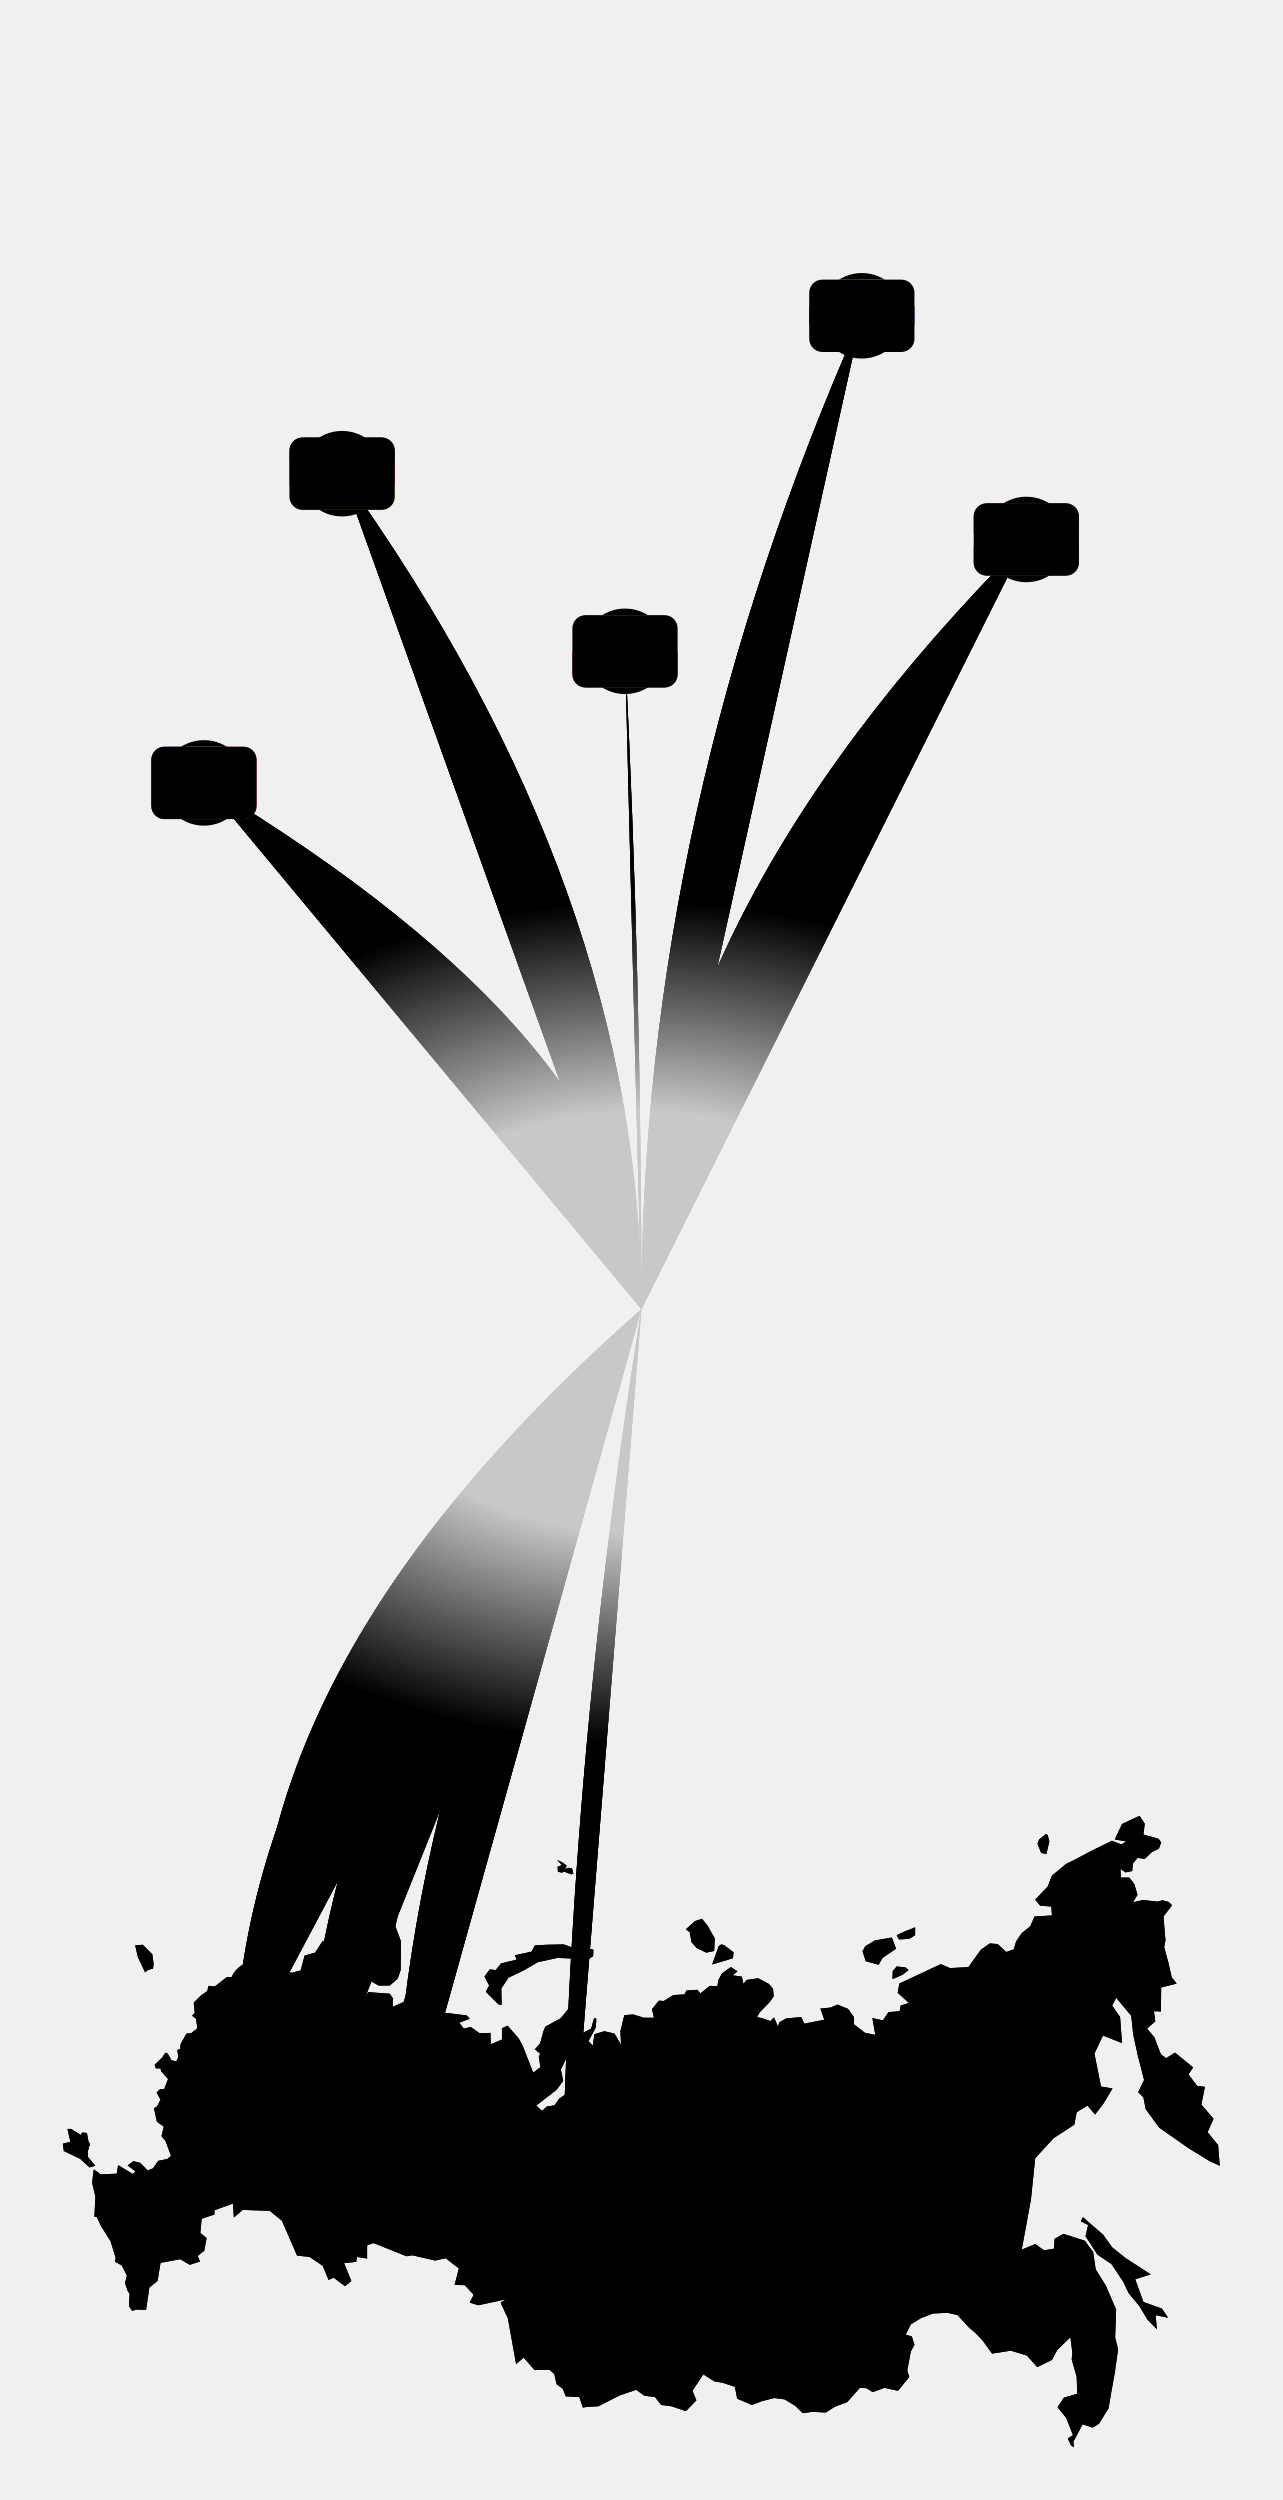
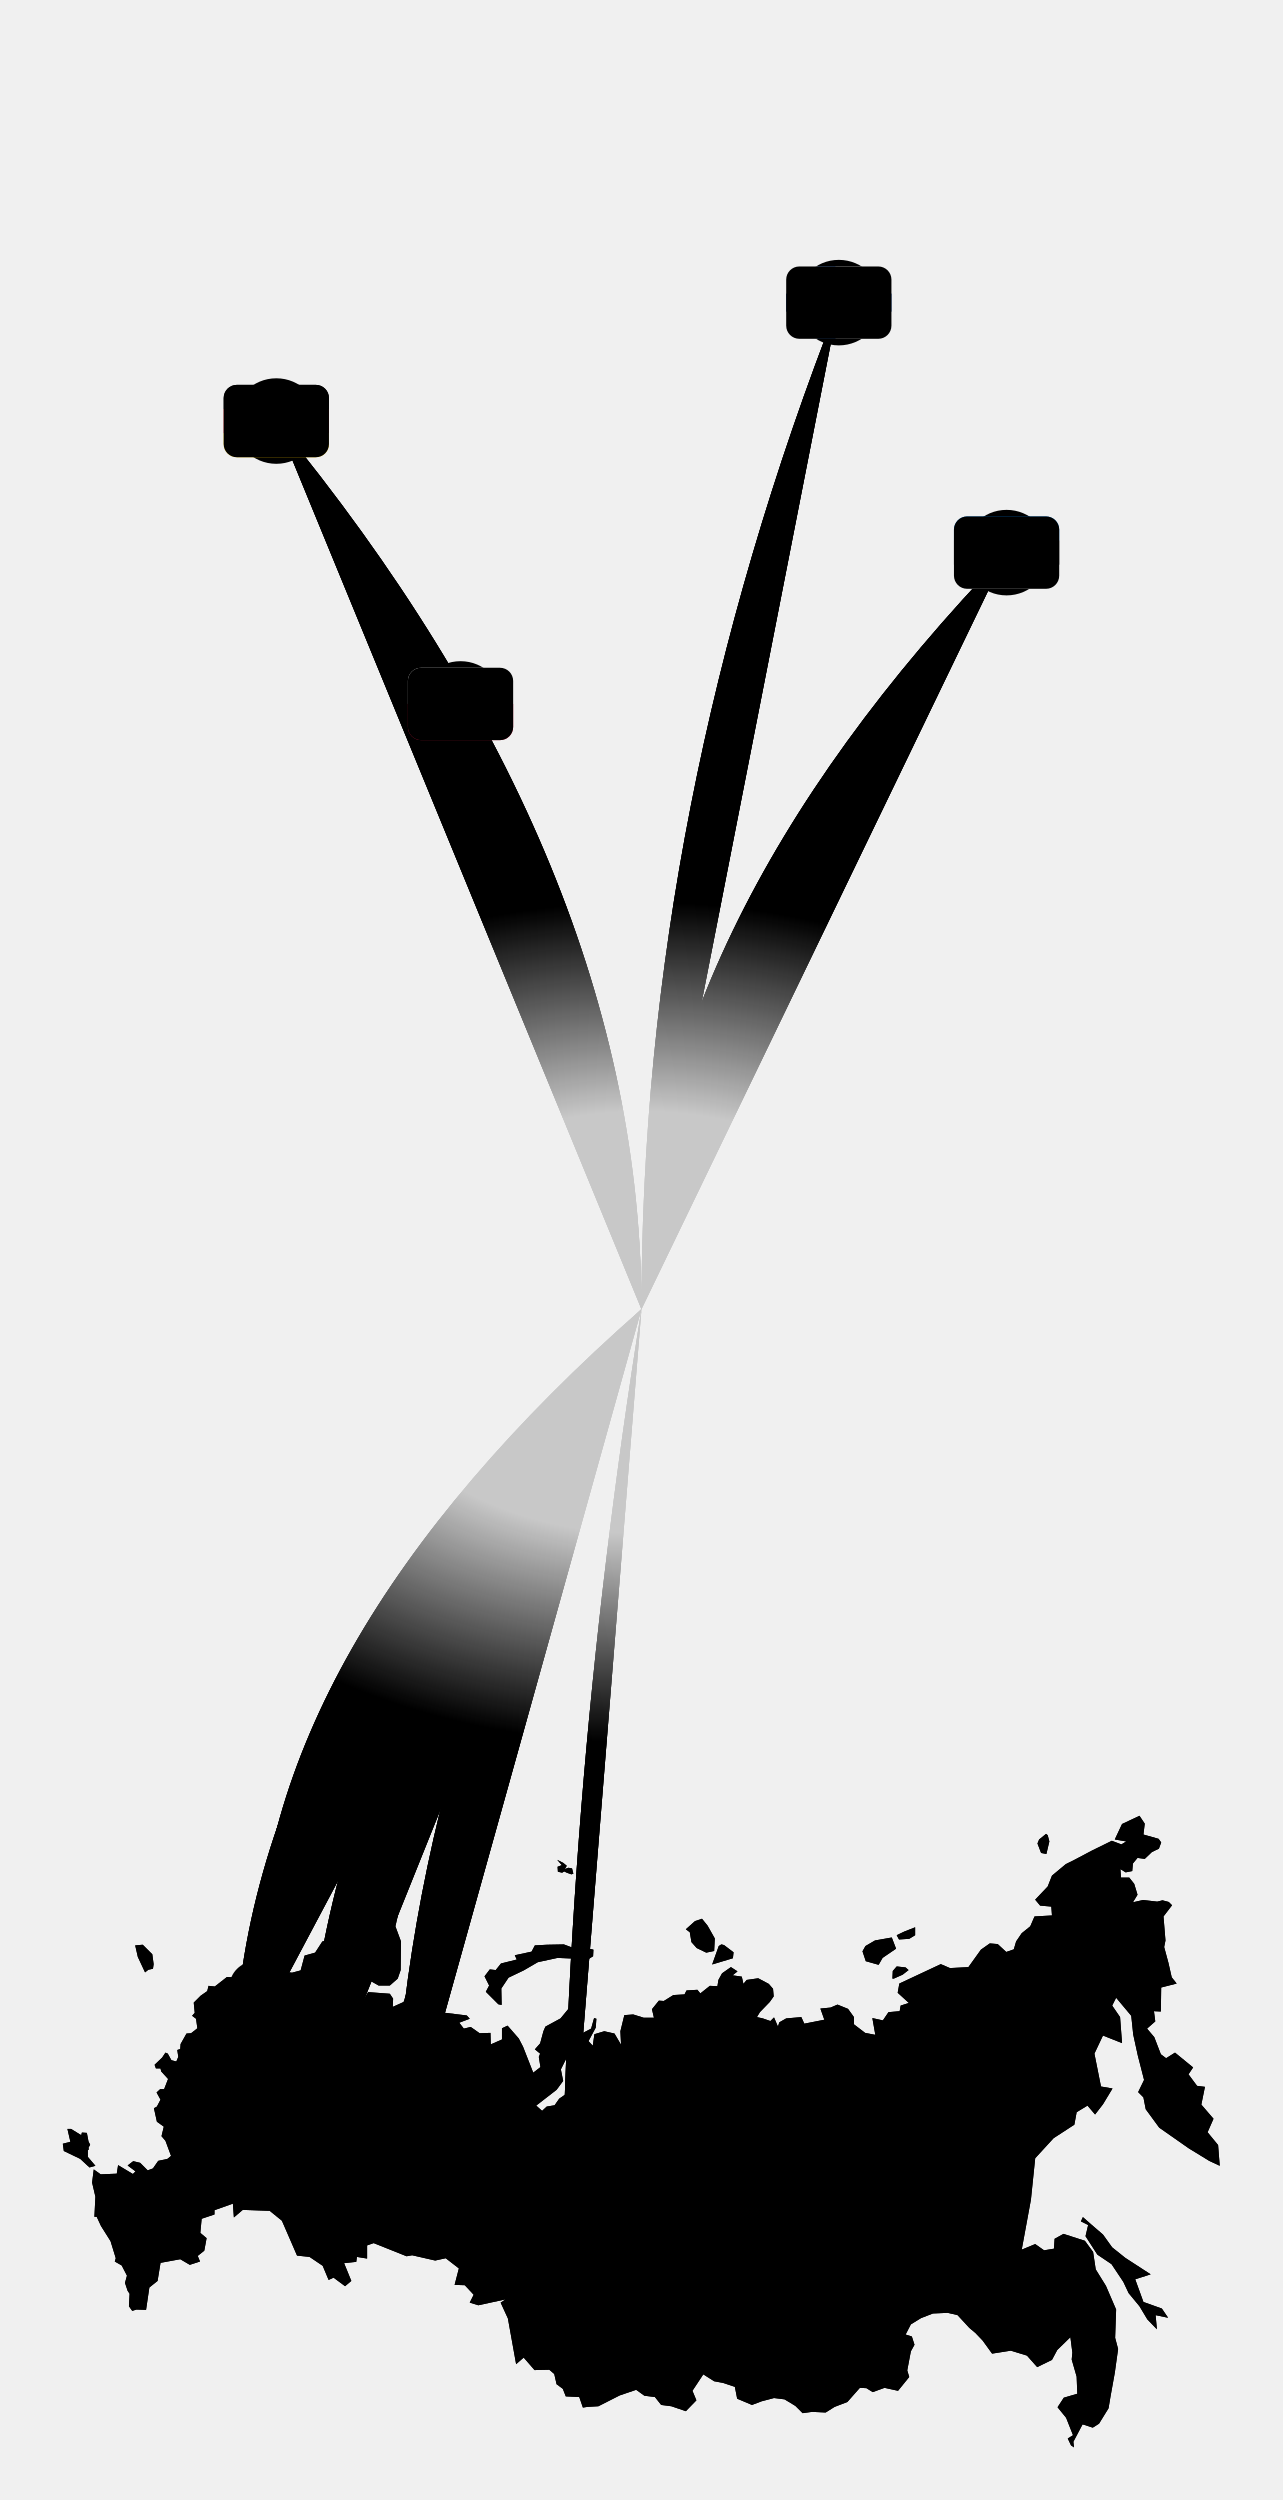
<svg class="scene" viewBox="0 0 390 760" preserveAspectRatio="xMidYMid slice" aria-hidden="true">
  <defs>
    <clipPath id="hub-fi">
      <rect width="32" height="22" rx="4" />
    </clipPath>
-     <clipPath id="hub-lv">
+     <clipPath id="hub-ee">
      <rect width="32" height="22" rx="4" />
    </clipPath>
    <clipPath id="hub-de">
      <rect width="32" height="22" rx="4" />
    </clipPath>
    <clipPath id="hub-pl">
-       <rect width="32" height="22" rx="4" />
-     </clipPath>
-     <clipPath id="hub-fr">
      <rect width="32" height="22" rx="4" />
    </clipPath>
    <radialGradient id="hubFade" cx="0.5" cy="0.5" r="0.5">
      <stop offset="0" stop-color="#2a2a2a" />
      <stop offset="0.5" stop-color="#2a2a2a" />
      <stop offset="1" stop-color="#fff" />
    </radialGradient>
    <mask id="hubMask">
      <rect x="0" y="0" width="390" height="760" fill="#fff" />
      <ellipse cx="195" cy="402" rx="178" ry="128" fill="url(#hubFade)" />
    </mask>
  </defs>
  <path class="cc ru" d="M211.3,584.0L213.4,583.3L215.1,585.4L217.3,589.3L217.1,593.1L214.7,593.6L211.8,592.2L210.2,590.4L209.7,587.4L208.5,586.5ZM220.1,591.3L223.0,593.5L222.8,595.3L216.5,597.2L218.5,591.6L219.3,591.1ZM263.1,591.6L266.0,589.9L271.1,589.0L272.4,592.4L268.3,595.2L267.1,597.3L263.2,596.2L262.2,593.2ZM274.9,587.2L278.2,585.9L278.2,588.3L276.4,589.4L273.3,589.6L272.6,588.3ZM271.3,601.5L271.4,599.2L272.6,597.8L275.3,598.1L276.2,598.9L274.4,600.3L271.7,601.5ZM169.4,565.4L171.2,566.3L172.3,567.2L171.7,568.2L172.8,567.8L173.9,568.0L174.3,569.6L173.7,569.8L172.3,569.3L171.5,568.9L170.9,569.3L169.6,569.0L169.5,567.5L170.8,567.0ZM44.1,599.6L41.9,594.9L41.1,591.4L43.4,591.2L46.3,594.1L46.7,597.1L46.5,598.5L45.1,598.8ZM156.5,594.4L161.6,593.3L162.6,591.4L166.3,591.2L171.4,591.1L175.4,592.6L178.0,592.1L180.4,592.7L180.3,594.7L179.0,595.5L174.0,595.4L169.5,595.2L163.5,596.5L159.2,599.0L154.6,601.2L152.4,604.5L152.5,609.5L151.5,609.3L147.7,605.5L148.7,603.6L147.3,600.8L148.9,598.7L150.7,598.9L152.3,596.9L157.1,595.7ZM331.7,676.2L335.3,679.3L338.1,683.2L342.1,686.4L349.8,691.4L345.1,692.9L347.6,699.8L353.2,701.8L355.1,704.6L351.3,703.8L351.7,708.1L348.8,705.1L346.4,701.1L343.1,697.1L341.5,693.7L337.9,688.3L333.6,685.4L330.0,679.8L330.8,676.4L328.6,675.3L329.2,674.0ZM326.5,744L325.6,743.4L324.6,741.3L326.2,740.3L324.1,735.0L321.5,731.8L323.4,728.9L327.5,727.7L327.3,722.5L325.8,717.3L326.0,715.2L325.4,710.5L321.4,714.4L319.8,717.4L315.3,719.6L312.2,716.1L307.3,714.6L301.6,715.5L298.7,711.5L296.5,709.2L294.7,707.7L291.1,703.8L288.1,703.1L283.6,703.3L280.0,704.7L276.9,706.6L275.3,709.7L277.2,710.3L278.0,712.8L276.9,714.8L275.8,720.6L276.4,722.6L273.0,726.8L268.9,725.9L265.3,727.2L263.4,726.0L261.4,725.9L257.6,730.2L253.7,731.7L251.0,733.4L246.9,733.2L244.0,733.6L241.8,731.4L238.5,729.4L235.3,729.0L231.5,730.0L228.6,731.1L224.1,729.2L223.4,725.6L219.8,724.4L217.1,723.9L213.8,721.8L210.5,726.8L211.7,729.7L208.5,733.0L204.1,731.5L201.0,731.1L199.1,728.7L195.9,728.3L193.4,726.5L188.4,728.2L181.9,731.5L178.5,731.7L177.2,731.9L176.1,728.7L172.0,728.5L171.1,726.2L169.2,724.8L168.5,721.7L167.0,720.4L162.5,720.5L159.2,716.7L156.9,718.7L154.4,704.8L152.2,700.0L153.7,699L145.4,700.8L142.8,700.0L144.0,697.6L141.3,694.7L138.2,694.6L139.5,689.6L135.5,686.5L132.3,687.2L125.3,685.6L123.6,685.9L113.6,681.9L111.6,682.6L111.6,686.6L108.5,686.1L108.3,687.6L104.6,688.0L106.8,693.4L104.9,695.0L101.4,692.4L99.9,693.1L98.1,688.8L94.1,686.1L90.3,685.7L88.7,682.0L85.7,675.1L82.0,672.1L73.8,671.8L71.1,674.1L70.8,669.9L65.2,671.9L65.2,673.2L61.3,674.5L60.9,678.8L62.8,680.4L62.1,684.2L60.1,685.8L60.8,687.5L57.7,688.5L54.8,686.8L48.8,687.9L47.9,693.4L45.4,695.4L44.4,702.2L41.5,702.1L40.2,702.5L39.2,701.1L39.4,697.3L38.8,696.4L38.0,694.0L38.6,691.8L37.0,688.7L34.9,687.5L35.2,686.5L33.6,681.3L30.7,676.7L29.4,673.9L28.7,673.9L29.0,667.8L28.0,663.5L28.5,659.5L30.6,661.0L35.5,660.8L35.9,658.2L40.4,660.9L41.2,660.1L38.8,658.3L40.5,657.0L42.6,657.5L44.9,659.8L46.5,659.2L48.1,656.9L50.9,656.3L52.0,655.4L50.3,650.8L49.1,649.4L49.8,646.5L47.7,645.0L46.8,640.9L47.7,640.4L48.8,638.3L47.6,636.1L48.7,635.1L49.9,635.1L51.1,632.0L49.0,629.7L48.8,628.8L47.4,628.8L47.0,627.7L49.3,625.5L50.3,624.0L51.0,624.3L52.1,626.3L53.6,626.7L54.2,625.3L53.9,623.2L54.8,622.9L54.9,621.4L56.7,618.2L58.1,618.1L60.0,616.6L59.6,613.7L58.4,612.8L59.2,611.9L58.9,608.8L61.0,606.7L63.0,605.3L63.4,603.7L65.3,603.9L69.0,601.0L72.3,601.2L72.9,600.5L76.6,601.5L77.4,598.2L85.3,599.3L88.8,599.7L91.4,599.0L92.6,594.5L95.8,593.6L98.0,590.2L102.3,589.2L105.9,584.4L110.0,584.1L111.4,580.0L114.5,578.6L115.5,579.6L118.7,581.1L121.1,581.7L120.2,585.6L121.9,590.2L121.8,598.9L120.9,601.5L118.5,603.6L115.1,603.6L112.1,601.9L110.1,592.8L108.8,591.9L107.6,596.6L105.8,598.0L101.8,601.0L102.1,604.0L102.1,606.1L104.1,604.9L105.1,602.6L107.3,602.6L108.0,608.4L110.0,608.9L111.9,605.6L118.5,606.1L119.5,607.6L119.4,610.1L122.7,608.6L123.7,605.5L126.5,604.2L127.8,601.2L130.1,605.9L128.9,608.5L126.9,607.3L124.9,609.2L124.8,611.4L127.6,612.8L130.1,610.8L134.5,611.8L141.9,612.7L142.8,613.7L139.6,614.9L141.0,616.7L143.1,616.2L145.8,618.1L149.1,618.0L149.2,621.5L152.6,620.0L152.6,616.6L154.3,615.8L157.7,619.7L159.0,622.2L162.1,630.1L164.3,628.4L163.8,625.3L164.2,624.3L162.6,623.0L164.2,621.2L165.2,617.5L165.8,616.1L170.4,613.6L173.2,610.2L174.6,609.8L177.6,612.6L176.9,615.1L174.0,618.1L174.3,619.9L173.5,623.1L170.5,629.1L171.2,632.6L169.2,635.3L163.0,640.1L164.8,641.7L166.2,640.4L168.6,640.0L170.0,638.0L172.3,636.4L172.4,633.5L174.3,630.8L172.7,629.7L173.3,627.1L176.3,623.1L175.9,618.7L179.7,616.7L180.6,613.5L181.3,613.7L181.1,616.4L178.9,620.5L180.2,621.9L180.7,618.4L183.7,617.5L186.8,618.2L188.8,621.6L188.6,617.5L189.8,612.6L192.5,612.4L195.7,613.4L198.8,613.4L198.2,610.8L200.3,608.2L201.8,608.3L204.7,606.5L208.1,606.3L208.7,605.1L212.0,604.9L212.9,606.0L215.8,603.7L218.1,603.8L218.4,601.9L219.5,599.9L222.2,598.0L224.2,599.3L222.7,600.5L225.5,600.9L226.0,603.1L227.0,601.9L230.5,601.4L233.7,603.1L235.0,604.6L235.2,606.9L234.0,608.6L231,611.7L230.1,613.2L231.9,613.6L234.2,614.4L235.3,613.3L236.5,616.1L236.9,614.8L239.0,613.6L243.6,613.2L244.5,615.2L250.6,614.0L249.4,610.6L252.5,610.3L254.6,609.4L257.8,610.7L259.6,613.2L259.6,615.4L263.0,618.0L266.1,618.6L265.2,613.5L268.4,614.2L270.1,611.7L273.5,611.4L273.8,609.7L276.3,608.9L272.9,605.8L273.4,603.0L286.0,597.1L288.8,598.3L294.4,598.0L298.2,592.7L300.9,590.8L303.3,591.0L305.9,593.4L308.2,592.6L308.9,590.2L310.6,587.7L313.2,585.6L314.5,582.6L319.8,582.3L319.6,579.6L316.2,579.3L314.7,577.5L318.5,573.5L319.8,570.2L324.0,566.7L326.8,565.3L331.9,562.6L338.0,559.6L340.9,560.7L342.4,559.8L338.9,559.2L341.1,554.5L346.4,552L348.0,554.4L347.6,557.7L352.2,559.0L353.0,560.1L352.3,562.0L350.2,563.0L348.0,565.1L345.8,564.8L344.4,566.5L344.2,568.8L342.2,569.2L340.6,568.2L340.8,570.8L343.3,570.8L344.8,572.7L344.8,572.7L345.8,576.0L344.4,578.3L347.5,577.6L351.8,578.1L353.4,577.7L355.3,578.2L356.3,579.2L353.7,582.6L354.3,589.9L353.9,591.9L355.2,596.7L356.2,601.1L357.7,603.0L353.0,604.2L352.9,611.5L350.8,611.4L351.2,614.5L348.7,616.7L350.9,619.3L352.9,624.5L354.5,625.7L357.2,624.0L362.7,628.5L361.3,630.6L363.9,634.1L366.3,634.4L365.2,639.8L368.9,644.1L367.1,648.2L370.3,652.1L370.8,658.4L367.6,656.9L361.4,653.1L352.4,646.8L348.3,641.2L347.6,637.6L346.0,636.0L347.8,632.3L345.9,624.9L344.5,618.5L343.9,612.8L339.3,607.3L338.1,609.7L340.5,613.2L341.1,621.1L335.3,618.8L332.7,624.3L334.7,634.3L338.2,634.9L335.3,639.7L332.9,642.8L330.6,640.1L327.3,642.1L326.6,645.9L320.3,650.0L314.7,656.1L313.4,668.7L310.6,683.9L314.7,682.2L317.4,684.1L320.4,683.6L320.6,680.6L323.3,679.1L329.8,681.2L332.3,684.6L333.1,689.9L336.2,694.9L339.3,702.1L339.0,710.7L339.9,714.1L338.9,721.3L337.6,728.5L337.0,732.1L334.1,736.8L332.2,738.0L329.1,737.0L326.3,742.3ZM315.5,560.7L315.4,560.4L315.9,559.2L318.0,557.5L318.5,557.9L319.0,559.8L318.5,561.9L318.1,563.6L316.5,563.3ZM24.9,648.3L26.4,648.4L26.9,651.0L27.4,652.0L26.9,652.9L27.0,653.4L26.7,653.7L26.7,655.7L29.0,658.4L27.2,658.9L24.4,656.3L19.4,653.9L19.1,651.7L21.4,651.1L20.5,647.2L21.6,647.2L24.7,649.1Z" />
  <path class="ru-glow" d="M211.3,584.0L213.4,583.3L215.1,585.4L217.3,589.3L217.1,593.1L214.7,593.6L211.8,592.2L210.2,590.4L209.7,587.4L208.5,586.5ZM220.1,591.3L223.0,593.5L222.8,595.3L216.5,597.2L218.5,591.6L219.3,591.1ZM263.1,591.6L266.0,589.9L271.1,589.0L272.4,592.4L268.3,595.2L267.1,597.3L263.2,596.2L262.2,593.2ZM274.9,587.2L278.2,585.9L278.2,588.3L276.4,589.4L273.3,589.6L272.6,588.3ZM271.3,601.5L271.4,599.2L272.6,597.8L275.3,598.1L276.2,598.9L274.4,600.3L271.7,601.5ZM169.4,565.4L171.2,566.3L172.3,567.2L171.7,568.2L172.8,567.8L173.9,568.0L174.3,569.6L173.7,569.8L172.3,569.3L171.5,568.9L170.9,569.3L169.6,569.0L169.5,567.5L170.8,567.0ZM44.1,599.6L41.9,594.9L41.1,591.4L43.4,591.2L46.3,594.1L46.7,597.1L46.5,598.5L45.1,598.8ZM156.5,594.4L161.6,593.3L162.6,591.4L166.3,591.2L171.4,591.1L175.4,592.6L178.0,592.1L180.4,592.7L180.3,594.7L179.0,595.5L174.0,595.4L169.5,595.2L163.5,596.5L159.2,599.0L154.6,601.2L152.4,604.5L152.5,609.5L151.5,609.3L147.7,605.5L148.7,603.6L147.3,600.8L148.9,598.7L150.7,598.9L152.3,596.9L157.1,595.7ZM331.7,676.2L335.3,679.3L338.1,683.2L342.1,686.4L349.8,691.4L345.1,692.9L347.6,699.8L353.2,701.8L355.1,704.6L351.3,703.8L351.7,708.1L348.8,705.1L346.4,701.1L343.1,697.1L341.5,693.7L337.9,688.3L333.6,685.4L330.0,679.8L330.8,676.4L328.6,675.3L329.2,674.0ZM326.5,744L325.6,743.4L324.6,741.3L326.2,740.3L324.1,735.0L321.5,731.8L323.4,728.9L327.5,727.7L327.3,722.5L325.8,717.3L326.0,715.2L325.4,710.5L321.4,714.4L319.8,717.4L315.3,719.6L312.2,716.1L307.3,714.6L301.6,715.5L298.7,711.5L296.5,709.2L294.7,707.7L291.1,703.8L288.1,703.1L283.6,703.3L280.0,704.7L276.9,706.6L275.3,709.7L277.2,710.3L278.0,712.8L276.9,714.8L275.8,720.6L276.4,722.6L273.0,726.8L268.9,725.9L265.3,727.2L263.4,726.0L261.4,725.9L257.6,730.2L253.7,731.7L251.0,733.4L246.9,733.2L244.0,733.6L241.8,731.4L238.5,729.4L235.3,729.0L231.5,730.0L228.6,731.1L224.1,729.2L223.4,725.6L219.8,724.4L217.1,723.9L213.8,721.8L210.5,726.8L211.7,729.7L208.5,733.0L204.1,731.5L201.0,731.1L199.1,728.7L195.9,728.3L193.4,726.5L188.4,728.2L181.9,731.5L178.5,731.7L177.2,731.9L176.1,728.7L172.0,728.5L171.1,726.2L169.2,724.8L168.5,721.7L167.0,720.4L162.5,720.5L159.2,716.7L156.9,718.7L154.4,704.8L152.2,700.0L153.7,699L145.4,700.8L142.8,700.0L144.0,697.6L141.3,694.7L138.2,694.6L139.5,689.6L135.5,686.5L132.3,687.2L125.3,685.6L123.6,685.9L113.6,681.9L111.6,682.6L111.6,686.6L108.5,686.1L108.3,687.6L104.6,688.0L106.8,693.4L104.9,695.0L101.4,692.4L99.9,693.1L98.1,688.8L94.1,686.1L90.3,685.7L88.7,682.0L85.7,675.1L82.0,672.1L73.8,671.8L71.1,674.1L70.8,669.9L65.2,671.9L65.2,673.2L61.3,674.5L60.9,678.8L62.8,680.4L62.1,684.2L60.1,685.8L60.8,687.5L57.7,688.5L54.8,686.8L48.8,687.9L47.9,693.4L45.4,695.4L44.4,702.2L41.5,702.1L40.2,702.5L39.2,701.1L39.4,697.3L38.8,696.4L38.0,694.0L38.6,691.8L37.0,688.7L34.9,687.5L35.2,686.5L33.6,681.3L30.7,676.7L29.4,673.9L28.7,673.9L29.0,667.8L28.0,663.5L28.5,659.5L30.6,661.0L35.5,660.8L35.9,658.2L40.4,660.9L41.2,660.1L38.8,658.3L40.5,657.0L42.6,657.5L44.9,659.8L46.5,659.2L48.1,656.9L50.9,656.3L52.0,655.4L50.3,650.8L49.1,649.4L49.8,646.5L47.7,645.0L46.8,640.9L47.7,640.4L48.8,638.3L47.6,636.1L48.7,635.1L49.9,635.1L51.1,632.0L49.0,629.7L48.8,628.8L47.4,628.8L47.0,627.7L49.3,625.5L50.3,624.0L51.0,624.3L52.1,626.3L53.6,626.7L54.2,625.3L53.9,623.2L54.8,622.9L54.9,621.4L56.7,618.2L58.1,618.1L60.0,616.6L59.6,613.7L58.4,612.8L59.2,611.9L58.9,608.8L61.0,606.7L63.0,605.3L63.4,603.7L65.3,603.9L69.0,601.0L72.3,601.2L72.9,600.5L76.6,601.5L77.4,598.2L85.3,599.3L88.8,599.7L91.4,599.0L92.6,594.5L95.8,593.6L98.0,590.2L102.3,589.2L105.9,584.4L110.0,584.1L111.4,580.0L114.5,578.6L115.5,579.6L118.7,581.1L121.1,581.7L120.2,585.6L121.9,590.2L121.8,598.9L120.9,601.5L118.5,603.6L115.1,603.6L112.1,601.9L110.1,592.8L108.8,591.9L107.6,596.6L105.8,598.0L101.8,601.0L102.1,604.0L102.1,606.1L104.1,604.9L105.1,602.6L107.3,602.6L108.0,608.4L110.0,608.9L111.9,605.6L118.5,606.1L119.5,607.6L119.4,610.1L122.7,608.6L123.7,605.5L126.5,604.2L127.8,601.2L130.1,605.9L128.9,608.5L126.9,607.3L124.9,609.2L124.8,611.4L127.6,612.8L130.1,610.8L134.5,611.8L141.9,612.7L142.8,613.7L139.6,614.9L141.0,616.7L143.1,616.2L145.8,618.1L149.1,618.0L149.2,621.5L152.6,620.0L152.6,616.6L154.3,615.8L157.7,619.7L159.0,622.2L162.1,630.1L164.3,628.4L163.8,625.3L164.2,624.3L162.6,623.0L164.2,621.2L165.2,617.5L165.8,616.1L170.4,613.6L173.2,610.2L174.6,609.8L177.6,612.6L176.9,615.1L174.0,618.1L174.3,619.9L173.5,623.1L170.5,629.1L171.2,632.6L169.2,635.3L163.0,640.1L164.8,641.7L166.2,640.4L168.6,640.0L170.0,638.0L172.3,636.4L172.4,633.5L174.3,630.8L172.7,629.7L173.3,627.1L176.3,623.1L175.9,618.7L179.7,616.7L180.6,613.5L181.3,613.7L181.1,616.4L178.9,620.5L180.2,621.9L180.7,618.4L183.7,617.5L186.8,618.2L188.8,621.6L188.6,617.5L189.8,612.6L192.5,612.4L195.7,613.4L198.8,613.4L198.2,610.8L200.3,608.2L201.8,608.3L204.7,606.5L208.1,606.3L208.7,605.1L212.0,604.9L212.9,606.0L215.8,603.7L218.1,603.8L218.4,601.9L219.5,599.9L222.2,598.0L224.2,599.3L222.7,600.5L225.5,600.9L226.0,603.1L227.0,601.9L230.5,601.4L233.7,603.1L235.0,604.6L235.2,606.9L234.0,608.6L231,611.7L230.1,613.2L231.9,613.6L234.2,614.4L235.3,613.3L236.5,616.1L236.9,614.8L239.0,613.6L243.6,613.2L244.5,615.2L250.6,614.0L249.4,610.6L252.5,610.3L254.6,609.4L257.8,610.7L259.6,613.2L259.6,615.4L263.0,618.0L266.1,618.6L265.2,613.5L268.4,614.2L270.1,611.7L273.5,611.4L273.8,609.7L276.3,608.9L272.9,605.8L273.4,603.0L286.0,597.1L288.8,598.3L294.4,598.0L298.2,592.7L300.9,590.8L303.3,591.0L305.9,593.4L308.2,592.6L308.9,590.2L310.6,587.7L313.2,585.6L314.5,582.6L319.8,582.3L319.6,579.6L316.2,579.3L314.7,577.5L318.5,573.5L319.8,570.2L324.0,566.7L326.8,565.3L331.9,562.6L338.0,559.6L340.9,560.7L342.4,559.8L338.9,559.2L341.1,554.5L346.4,552L348.0,554.4L347.6,557.7L352.2,559.0L353.0,560.1L352.3,562.0L350.2,563.0L348.0,565.1L345.8,564.8L344.4,566.5L344.2,568.8L342.2,569.2L340.6,568.2L340.8,570.8L343.3,570.8L344.8,572.7L344.8,572.7L345.8,576.0L344.4,578.3L347.5,577.6L351.8,578.1L353.4,577.7L355.3,578.2L356.3,579.2L353.7,582.6L354.3,589.9L353.9,591.9L355.2,596.7L356.2,601.1L357.7,603.0L353.0,604.2L352.9,611.5L350.8,611.4L351.2,614.5L348.7,616.7L350.9,619.3L352.9,624.5L354.5,625.7L357.2,624.0L362.7,628.5L361.3,630.6L363.9,634.1L366.3,634.4L365.2,639.8L368.9,644.1L367.1,648.2L370.3,652.1L370.8,658.4L367.6,656.9L361.4,653.1L352.4,646.8L348.3,641.2L347.6,637.6L346.0,636.0L347.8,632.3L345.9,624.9L344.5,618.5L343.9,612.8L339.3,607.3L338.1,609.7L340.5,613.2L341.1,621.1L335.3,618.8L332.7,624.3L334.7,634.3L338.2,634.9L335.3,639.7L332.9,642.8L330.6,640.1L327.3,642.1L326.6,645.9L320.3,650.0L314.7,656.1L313.4,668.7L310.6,683.9L314.7,682.2L317.4,684.1L320.4,683.6L320.6,680.6L323.3,679.1L329.8,681.2L332.3,684.6L333.1,689.9L336.2,694.9L339.3,702.1L339.0,710.7L339.9,714.1L338.9,721.3L337.6,728.5L337.0,732.1L334.1,736.8L332.2,738.0L329.1,737.0L326.3,742.3ZM315.5,560.7L315.4,560.4L315.9,559.2L318.0,557.5L318.5,557.9L319.0,559.8L318.5,561.9L318.1,563.6L316.5,563.3ZM24.9,648.3L26.4,648.4L26.9,651.0L27.4,652.0L26.9,652.9L27.0,653.4L26.7,653.7L26.7,655.7L29.0,658.4L27.2,658.9L24.4,656.3L19.4,653.9L19.1,651.7L21.4,651.1L20.5,647.2L21.6,647.2L24.7,649.1Z" />
  <g transform="translate(137.6,639) scale(1.9)">
    <g class="lock">
      <g transform="translate(-12,-13.5)">
        <rect class="lock-body" x="3" y="11" width="18" height="11" rx="2.5" />
        <path class="lock-shackle" d="M7 11V7a5 5 0 0 1 9.9-1" />
        <circle class="lock-hole" cx="12" cy="16.5" r="1.5" />
      </g>
    </g>
  </g>
  <g class="arcs" mask="url(#hubMask)">
    <g class="inflows">
-       <path class="arc-base" d="M262,96 Q195,247.0 195,398" />
-       <path class="arc-halo" d="M262,96 Q195,247.0 195,398" />
-       <path class="arc-flow in" d="M262,96 Q195,247.0 195,398" style="animation-delay:0.00s" />
-       <path class="arc-base" d="M312,164 Q195,281.0 195,398" />
-       <path class="arc-halo" d="M312,164 Q195,281.0 195,398" />
-       <path class="arc-flow in" d="M312,164 Q195,281.0 195,398" style="animation-delay:0.20s" />
-       <path class="arc-base" d="M104,144 Q195,271.0 195,398" />
-       <path class="arc-halo" d="M104,144 Q195,271.0 195,398" />
-       <path class="arc-flow in" d="M104,144 Q195,271.0 195,398" style="animation-delay:0.40s" />
-       <path class="arc-base" d="M190,198 Q195,298.0 195,398" />
-       <path class="arc-halo" d="M190,198 Q195,298.0 195,398" />
-       <path class="arc-flow in" d="M190,198 Q195,298.0 195,398" style="animation-delay:0.60s" />
-       <path class="arc-base" d="M62,238 Q195,318.0 195,398" />
-       <path class="arc-halo" d="M62,238 Q195,318.0 195,398" />
-       <path class="arc-flow in" d="M62,238 Q195,318.0 195,398" style="animation-delay:0.80s" />
+       <path class="arc-base" d="M255,92 Q195,245.0 195,398" />
+       <path class="arc-halo" d="M255,92 Q195,245.0 195,398" />
+       <path class="arc-flow in" d="M255,92 Q195,245.0 195,398" style="animation-delay:0.00s" />
+       <path class="arc-base" d="M306,168 Q195,283.0 195,398" />
+       <path class="arc-halo" d="M306,168 Q195,283.0 195,398" />
+       <path class="arc-flow in" d="M306,168 Q195,283.0 195,398" style="animation-delay:0.20s" />
+       <path class="arc-base" d="M84,128 Q195,263.0 195,398" />
+       <path class="arc-halo" d="M84,128 Q195,263.0 195,398" />
+       <path class="arc-flow in" d="M84,128 Q195,263.0 195,398" style="animation-delay:0.40s" />
+       <path class="arc-base" d="M140,214 Q195,306.0 195,398" />
+       <path class="arc-halo" d="M140,214 Q195,306.0 195,398" />
+       <path class="arc-flow in" d="M140,214 Q195,306.0 195,398" style="animation-delay:0.60s" />
    </g>
    <g class="outflows">
      <path class="arc-base" d="M195,398 Q71.2,514.6 71.2,631.2" />
      <path class="arc-halo" d="M195,398 Q71.2,514.6 71.2,631.2" />
      <path class="arc-flow out" d="M195,398 Q71.2,514.6 71.2,631.2" style="animation-delay:0.30s" />
      <path class="arc-base" d="M195,398 Q77.7,501.1 77.7,604.2" />
      <path class="arc-halo" d="M195,398 Q77.7,501.1 77.7,604.2" />
      <path class="arc-flow out" d="M195,398 Q77.7,501.1 77.7,604.2" style="animation-delay:0.52s" />
      <path class="arc-base" d="M195,398 Q170.6,549.7 170.6,701.4" />
      <path class="arc-halo" d="M195,398 Q170.6,549.7 170.6,701.4" />
      <path class="arc-flow out" d="M195,398 Q170.6,549.7 170.6,701.4" style="animation-delay:0.74s" />
      <path class="arc-base" d="M195,398 Q119.3,533.5 119.3,669.1" />
      <path class="arc-halo" d="M195,398 Q119.3,533.5 119.3,669.1" />
      <path class="arc-flow out" d="M195,398 Q119.3,533.5 119.3,669.1" style="animation-delay:0.96s" />
      <path class="arc-base" d="M195,398 Q92.1,526.1 92.1,654.2" />
      <path class="arc-halo" d="M195,398 Q92.1,526.1 92.1,654.2" />
      <path class="arc-flow out" d="M195,398 Q92.1,526.1 92.1,654.2" style="animation-delay:1.18s" />
    </g>
  </g>
  <g class="cities">
    <g class="cnode" style="--cd:1.90s">
      <circle class="spot-ring" cx="71.2" cy="631.2" r="8" style="animation-delay:0.00s" />
      <circle class="city" cx="71.2" cy="631.2" r="3.2" />
    </g>
    <g class="cnode" style="--cd:2.00s">
      <circle class="spot-ring" cx="77.7" cy="604.2" r="8" style="animation-delay:0.50s" />
      <circle class="city" cx="77.7" cy="604.2" r="3.2" />
    </g>
    <g class="cnode" style="--cd:2.10s">
      <circle class="spot-ring" cx="170.6" cy="701.4" r="8" style="animation-delay:1.00s" />
      <circle class="city" cx="170.6" cy="701.4" r="3.2" />
    </g>
    <g class="cnode" style="--cd:2.20s">
      <circle class="spot-ring" cx="119.3" cy="669.1" r="8" style="animation-delay:1.50s" />
      <circle class="city" cx="119.3" cy="669.1" r="3.2" />
    </g>
    <g class="cnode" style="--cd:2.30s">
      <circle class="spot-ring" cx="92.1" cy="654.2" r="8" style="animation-delay:2.00s" />
      <circle class="city" cx="92.1" cy="654.2" r="3.2" />
    </g>
  </g>
  <g class="srvs">
    <g class="srv" style="--d:1.50s">
-       <circle class="spot-ring" cx="262" cy="96" r="13" style="animation-delay:0.00s" />
-       <g class="flag" transform="translate(246,85)">
+       <circle class="spot-ring" cx="255" cy="92" r="13" style="animation-delay:0.00s" />
+       <g class="flag" transform="translate(239,81)">
        <g clip-path="url(#hub-fi)">
          <rect width="32" height="22" fill="#fff" />
          <rect x="9.5" width="5.5" height="22" fill="#003580" />
          <rect y="8.25" width="32" height="5.5" fill="#003580" />
        </g>
      </g>
-       <rect class="flag-bd" x="246" y="85" width="32" height="22" rx="4" />
+       <rect class="flag-bd" x="239" y="81" width="32" height="22" rx="4" />
    </g>
    <g class="srv" style="--d:1.60s">
-       <circle class="spot-ring" cx="312" cy="164" r="13" style="animation-delay:0.40s" />
-       <g class="flag" transform="translate(296,153)">
-         <g clip-path="url(#hub-lv)">
-           <rect width="32" height="8.8" y="0" fill="#9E3039" />
-           <rect width="32" height="4.4" y="8.8" fill="#fff" />
-           <rect width="32" height="8.8" y="13.2" fill="#9E3039" />
+       <circle class="spot-ring" cx="306" cy="168" r="13" style="animation-delay:0.40s" />
+       <g class="flag" transform="translate(290,157)">
+         <g clip-path="url(#hub-ee)">
+           <rect width="32" height="7.34" y="0" fill="#0072CE" />
+           <rect width="32" height="7.34" y="7.33" fill="#000" />
+           <rect width="32" height="7.34" y="14.66" fill="#fff" />
        </g>
      </g>
-       <rect class="flag-bd" x="296" y="153" width="32" height="22" rx="4" />
+       <rect class="flag-bd" x="290" y="157" width="32" height="22" rx="4" />
    </g>
    <g class="srv" style="--d:1.70s">
-       <circle class="spot-ring" cx="104" cy="144" r="13" style="animation-delay:0.80s" />
-       <g class="flag" transform="translate(88,133)">
+       <circle class="spot-ring" cx="84" cy="128" r="13" style="animation-delay:0.80s" />
+       <g class="flag" transform="translate(68,117)">
        <g clip-path="url(#hub-de)">
          <rect width="32" height="7.34" y="0" fill="#000" />
          <rect width="32" height="7.34" y="7.33" fill="#D00" />
          <rect width="32" height="7.34" y="14.66" fill="#FFCE00" />
        </g>
      </g>
-       <rect class="flag-bd" x="88" y="133" width="32" height="22" rx="4" />
+       <rect class="flag-bd" x="68" y="117" width="32" height="22" rx="4" />
    </g>
    <g class="srv" style="--d:1.80s">
-       <circle class="spot-ring" cx="190" cy="198" r="13" style="animation-delay:1.20s" />
-       <g class="flag" transform="translate(174,187)">
+       <circle class="spot-ring" cx="140" cy="214" r="13" style="animation-delay:1.20s" />
+       <g class="flag" transform="translate(124,203)">
        <g clip-path="url(#hub-pl)">
          <rect width="32" height="11" y="0" fill="#fff" />
          <rect width="32" height="11" y="11" fill="#DC143C" />
        </g>
      </g>
-       <rect class="flag-bd" x="174" y="187" width="32" height="22" rx="4" />
-     </g>
-     <g class="srv" style="--d:1.90s">
-       <circle class="spot-ring" cx="62" cy="238" r="13" style="animation-delay:1.60s" />
-       <g class="flag" transform="translate(46,227)">
-         <g clip-path="url(#hub-fr)">
-           <rect x="0" width="10.67" height="22" fill="#002395" />
-           <rect x="10.66" width="10.67" height="22" fill="#fff" />
-           <rect x="21.33" width="10.67" height="22" fill="#ED2939" />
-         </g>
-       </g>
-       <rect class="flag-bd" x="46" y="227" width="32" height="22" rx="4" />
+       <rect class="flag-bd" x="124" y="203" width="32" height="22" rx="4" />
    </g>
  </g>
</svg>
